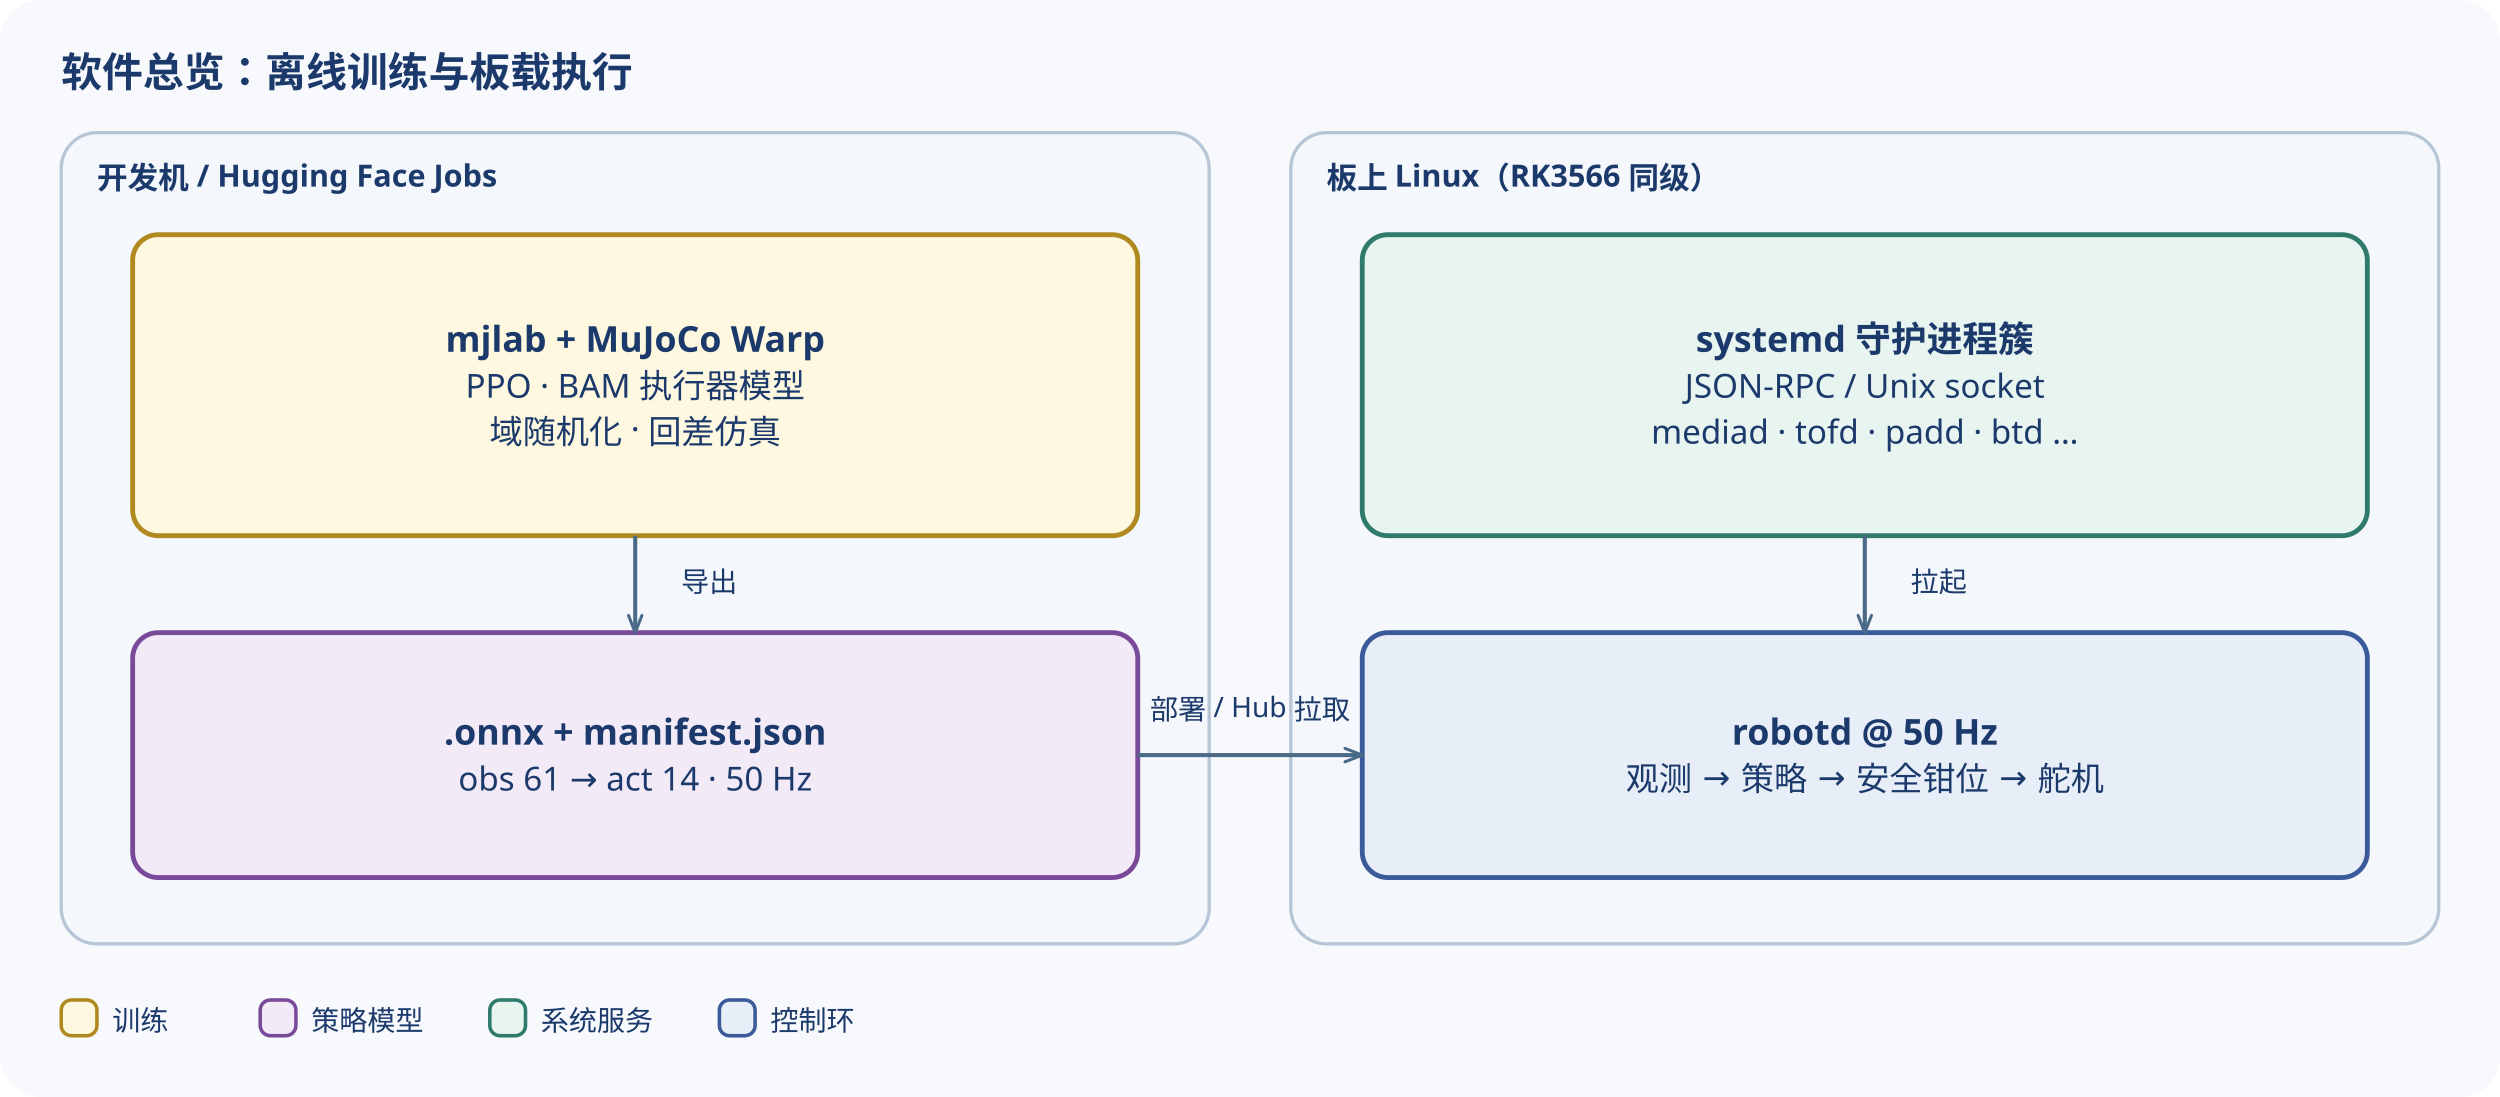
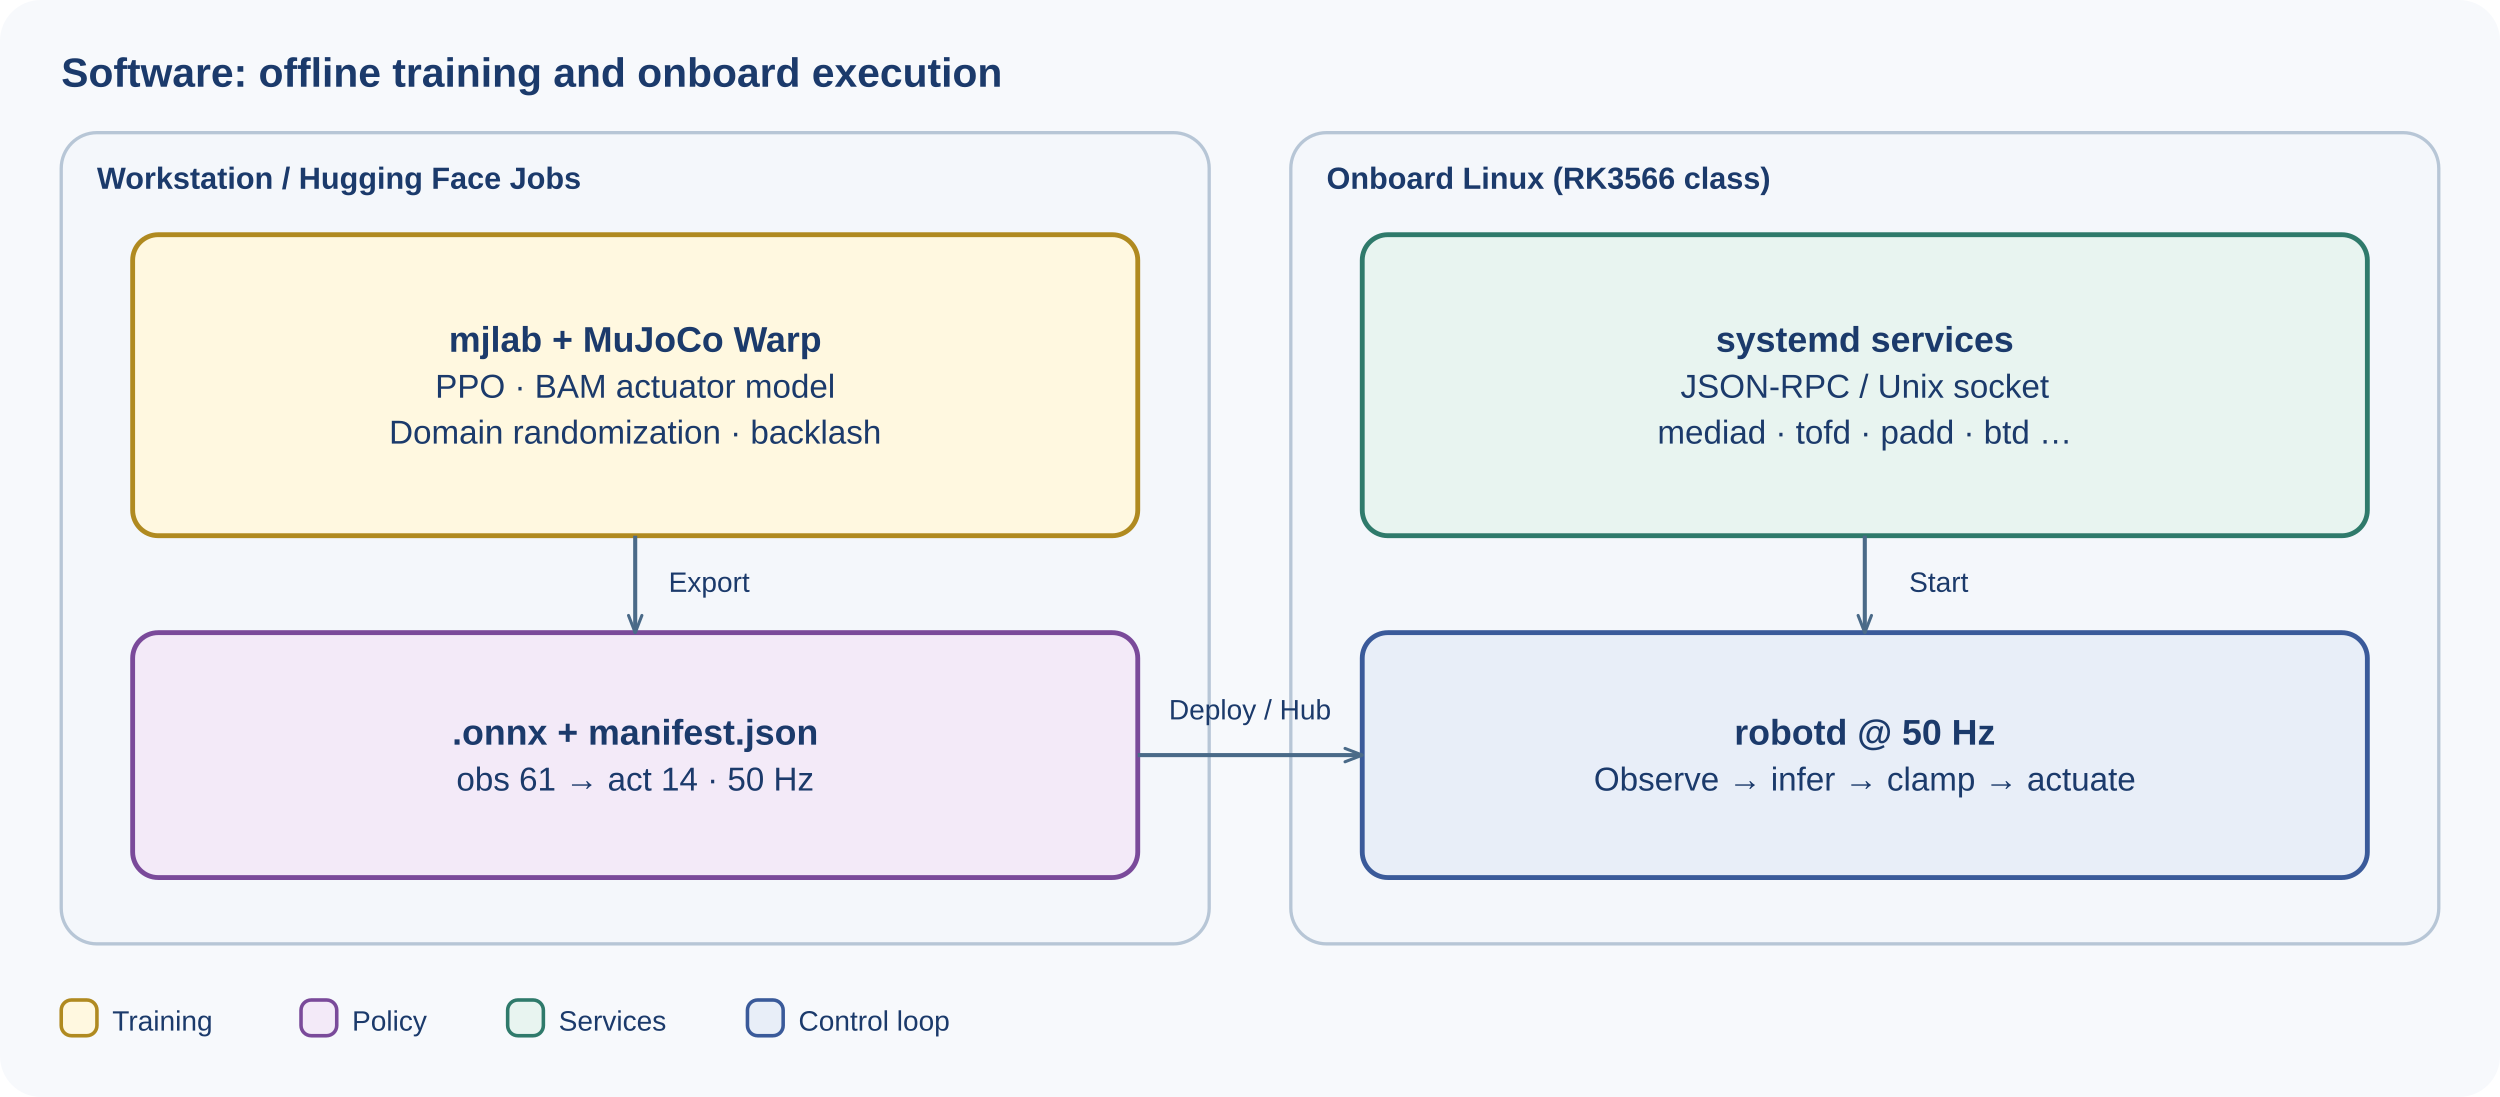
- <svg xmlns="http://www.w3.org/2000/svg" viewBox="0 0 980 430" width="980" height="430" role="img" aria-label="软件总览：离线训练与板载执行">
+ <svg xmlns="http://www.w3.org/2000/svg" viewBox="0 0 980 430" width="980" height="430" role="img" aria-label="Software: offline training and onboard execution">
  <defs>
    <marker id="ao" viewBox="0 0 12 10" refX="10.5" refY="5" markerWidth="9" markerHeight="7.5" orient="auto" markerUnits="userSpaceOnUse">
      <polyline points="1.5,1.5 10.5,5 1.5,8.5" fill="none" stroke="#4A6A88" stroke-width="1.6" stroke-linecap="round" stroke-linejoin="round" />
    </marker>
    <marker id="ao-rev" viewBox="0 0 12 10" refX="1.5" refY="5" markerWidth="9" markerHeight="7.5" orient="auto-start-reverse" markerUnits="userSpaceOnUse">
      <polyline points="1.5,1.5 10.5,5 1.5,8.5" fill="none" stroke="#4A6A88" stroke-width="1.6" stroke-linecap="round" stroke-linejoin="round" />
    </marker>
  </defs>
  <rect x="0" y="0" width="980" height="430" fill="#F7F9FC" rx="16" />
-   <text x="24" y="34" font-family="'Microsoft YaHei', '微软雅黑', 'PingFang SC', 'Noto Sans SC', sans-serif" font-size="16" font-weight="700" fill="#1B3A6B">软件总览：离线训练与板载执行</text>
+   <text x="24" y="34" font-family="'Arial', 'Helvetica', sans-serif" font-size="16" font-weight="700" fill="#1B3A6B">Software: offline training and onboard execution</text>
  <rect x="24" y="52" width="450" height="318" rx="14" fill="#F4F7FB" stroke="#B7C6D6" stroke-width="1.3" />
-   <text x="38" y="74" font-family="'Microsoft YaHei', '微软雅黑', 'PingFang SC', 'Noto Sans SC', sans-serif" font-size="12" font-weight="700" fill="#1B3A6B">开发机 / Hugging Face Jobs</text>
+   <text x="38" y="74" font-family="'Arial', 'Helvetica', sans-serif" font-size="12" font-weight="700" fill="#1B3A6B">Workstation / Hugging Face Jobs</text>
  <rect x="506" y="52" width="450" height="318" rx="14" fill="#F4F7FB" stroke="#B7C6D6" stroke-width="1.3" />
-   <text x="520" y="74" font-family="'Microsoft YaHei', '微软雅黑', 'PingFang SC', 'Noto Sans SC', sans-serif" font-size="12" font-weight="700" fill="#1B3A6B">板上 Linux（RK3566 同级）</text>
+   <text x="520" y="74" font-family="'Arial', 'Helvetica', sans-serif" font-size="12" font-weight="700" fill="#1B3A6B">Onboard Linux (RK3566 class)</text>
  <rect x="52" y="92" width="394" height="118" rx="10" fill="#FFF8E0" stroke="#B08A20" stroke-width="1.9" />
-   <text x="249.0" y="137.9" text-anchor="middle" font-family="'Microsoft YaHei', '微软雅黑', 'PingFang SC', 'Noto Sans SC', sans-serif" font-size="14" font-weight="600" fill="#1B3A6B">mjlab + MuJoCo Warp</text>
-   <text x="249.0" y="155.9" text-anchor="middle" font-family="'Microsoft YaHei', '微软雅黑', 'PingFang SC', 'Noto Sans SC', sans-serif" font-size="13" font-weight="400" fill="#1B3A6B">PPO · BAM 执行器模型</text>
-   <text x="249.0" y="173.9" text-anchor="middle" font-family="'Microsoft YaHei', '微软雅黑', 'PingFang SC', 'Noto Sans SC', sans-serif" font-size="13" font-weight="400" fill="#1B3A6B">域随机化 · 回差仿真</text>
+   <text x="249.0" y="137.9" text-anchor="middle" font-family="'Arial', 'Helvetica', sans-serif" font-size="14" font-weight="600" fill="#1B3A6B">mjlab + MuJoCo Warp</text>
+   <text x="249.0" y="155.9" text-anchor="middle" font-family="'Arial', 'Helvetica', sans-serif" font-size="13" font-weight="400" fill="#1B3A6B">PPO · BAM actuator model</text>
+   <text x="249.0" y="173.9" text-anchor="middle" font-family="'Arial', 'Helvetica', sans-serif" font-size="13" font-weight="400" fill="#1B3A6B">Domain randomization · backlash</text>
  <rect x="52" y="248" width="394" height="96" rx="10" fill="#F3EAF8" stroke="#7A4A9A" stroke-width="1.9" />
-   <text x="249.0" y="291.9" text-anchor="middle" font-family="'Microsoft YaHei', '微软雅黑', 'PingFang SC', 'Noto Sans SC', sans-serif" font-size="14" font-weight="600" fill="#1B3A6B">.onnx + manifest.json</text>
-   <text x="249.0" y="309.9" text-anchor="middle" font-family="'Microsoft YaHei', '微软雅黑', 'PingFang SC', 'Noto Sans SC', sans-serif" font-size="13" font-weight="400" fill="#1B3A6B">obs 61  →  act 14  ·  50 Hz</text>
+   <text x="249.0" y="291.9" text-anchor="middle" font-family="'Arial', 'Helvetica', sans-serif" font-size="14" font-weight="600" fill="#1B3A6B">.onnx + manifest.json</text>
+   <text x="249.0" y="309.9" text-anchor="middle" font-family="'Arial', 'Helvetica', sans-serif" font-size="13" font-weight="400" fill="#1B3A6B">obs 61  →  act 14  ·  50 Hz</text>
  <line x1="249" y1="210" x2="249" y2="248" stroke="#4A6A88" stroke-width="1.6" fill="none" marker-end="url(#ao)" />
-   <text x="278" y="232" text-anchor="middle" font-family="'Microsoft YaHei', '微软雅黑', 'PingFang SC', 'Noto Sans SC', sans-serif" font-size="11" font-weight="400" fill="#1B3A6B">导出</text>
+   <text x="278" y="232" text-anchor="middle" font-family="'Arial', 'Helvetica', sans-serif" font-size="11" font-weight="400" fill="#1B3A6B">Export</text>
  <rect x="534" y="92" width="394" height="118" rx="10" fill="#E8F4F0" stroke="#2F7A6B" stroke-width="1.9" />
-   <text x="731.0" y="137.9" text-anchor="middle" font-family="'Microsoft YaHei', '微软雅黑', 'PingFang SC', 'Noto Sans SC', sans-serif" font-size="14" font-weight="600" fill="#1B3A6B">systemd 守护进程簇</text>
-   <text x="731.0" y="155.9" text-anchor="middle" font-family="'Microsoft YaHei', '微软雅黑', 'PingFang SC', 'Noto Sans SC', sans-serif" font-size="13" font-weight="400" fill="#1B3A6B">JSON-RPC / Unix socket</text>
-   <text x="731.0" y="173.9" text-anchor="middle" font-family="'Microsoft YaHei', '微软雅黑', 'PingFang SC', 'Noto Sans SC', sans-serif" font-size="13" font-weight="400" fill="#1B3A6B">mediad · tofd · padd · btd …</text>
+   <text x="731.0" y="137.9" text-anchor="middle" font-family="'Arial', 'Helvetica', sans-serif" font-size="14" font-weight="600" fill="#1B3A6B">systemd services</text>
+   <text x="731.0" y="155.9" text-anchor="middle" font-family="'Arial', 'Helvetica', sans-serif" font-size="13" font-weight="400" fill="#1B3A6B">JSON-RPC / Unix socket</text>
+   <text x="731.0" y="173.9" text-anchor="middle" font-family="'Arial', 'Helvetica', sans-serif" font-size="13" font-weight="400" fill="#1B3A6B">mediad · tofd · padd · btd …</text>
  <rect x="534" y="248" width="394" height="96" rx="10" fill="#E8EEF8" stroke="#3A5A9A" stroke-width="1.9" />
-   <text x="731.0" y="291.9" text-anchor="middle" font-family="'Microsoft YaHei', '微软雅黑', 'PingFang SC', 'Noto Sans SC', sans-serif" font-size="14" font-weight="600" fill="#1B3A6B">robotd  @  50 Hz</text>
-   <text x="731.0" y="309.9" text-anchor="middle" font-family="'Microsoft YaHei', '微软雅黑', 'PingFang SC', 'Noto Sans SC', sans-serif" font-size="13" font-weight="400" fill="#1B3A6B">观测 → 策略 → 安全钳位 → 舵机</text>
+   <text x="731.0" y="291.9" text-anchor="middle" font-family="'Arial', 'Helvetica', sans-serif" font-size="14" font-weight="600" fill="#1B3A6B">robotd  @  50 Hz</text>
+   <text x="731.0" y="309.9" text-anchor="middle" font-family="'Arial', 'Helvetica', sans-serif" font-size="13" font-weight="400" fill="#1B3A6B">Observe → infer → clamp → actuate</text>
  <line x1="731" y1="210" x2="731" y2="248" stroke="#4A6A88" stroke-width="1.6" fill="none" marker-end="url(#ao)" />
-   <text x="760" y="232" text-anchor="middle" font-family="'Microsoft YaHei', '微软雅黑', 'PingFang SC', 'Noto Sans SC', sans-serif" font-size="11" font-weight="400" fill="#1B3A6B">拉起</text>
+   <text x="760" y="232" text-anchor="middle" font-family="'Arial', 'Helvetica', sans-serif" font-size="11" font-weight="400" fill="#1B3A6B">Start</text>
  <path d="M 446 296 L 534 296" fill="none" stroke="#4A6A88" stroke-width="1.6" marker-end="url(#ao)" />
-   <text x="490" y="282" text-anchor="middle" font-family="'Microsoft YaHei', '微软雅黑', 'PingFang SC', 'Noto Sans SC', sans-serif" font-size="11" font-weight="400" fill="#1B3A6B">部署 / Hub 拉取</text>
-   <g font-family="'Microsoft YaHei', '微软雅黑', 'PingFang SC', 'Noto Sans SC', sans-serif" font-size="11" fill="#1B3A6B">
+   <text x="490" y="282" text-anchor="middle" font-family="'Arial', 'Helvetica', sans-serif" font-size="11" font-weight="400" fill="#1B3A6B">Deploy / Hub</text>
+   <g font-family="'Arial', 'Helvetica', sans-serif" font-size="11" fill="#1B3A6B">
    <rect x="24" y="392" width="14" height="14" rx="4" fill="#FFF8E0" stroke="#B08A20" stroke-width="1.4" />
-     <text x="44" y="404">训练</text>
-     <rect x="102" y="392" width="14" height="14" rx="4" fill="#F3EAF8" stroke="#7A4A9A" stroke-width="1.4" />
-     <text x="122" y="404">策略模型</text>
-     <rect x="192" y="392" width="14" height="14" rx="4" fill="#E8F4F0" stroke="#2F7A6B" stroke-width="1.4" />
-     <text x="212" y="404">系统服务</text>
-     <rect x="282" y="392" width="14" height="14" rx="4" fill="#E8EEF8" stroke="#3A5A9A" stroke-width="1.4" />
-     <text x="302" y="404">控制环</text>
+     <text x="44" y="404">Training</text>
+     <rect x="118.0" y="392" width="14" height="14" rx="4" fill="#F3EAF8" stroke="#7A4A9A" stroke-width="1.4" />
+     <text x="138.0" y="404">Policy</text>
+     <rect x="199.0" y="392" width="14" height="14" rx="4" fill="#E8F4F0" stroke="#2F7A6B" stroke-width="1.4" />
+     <text x="219.0" y="404">Services</text>
+     <rect x="293.0" y="392" width="14" height="14" rx="4" fill="#E8EEF8" stroke="#3A5A9A" stroke-width="1.4" />
+     <text x="313.0" y="404">Control loop</text>
  </g>
</svg>
